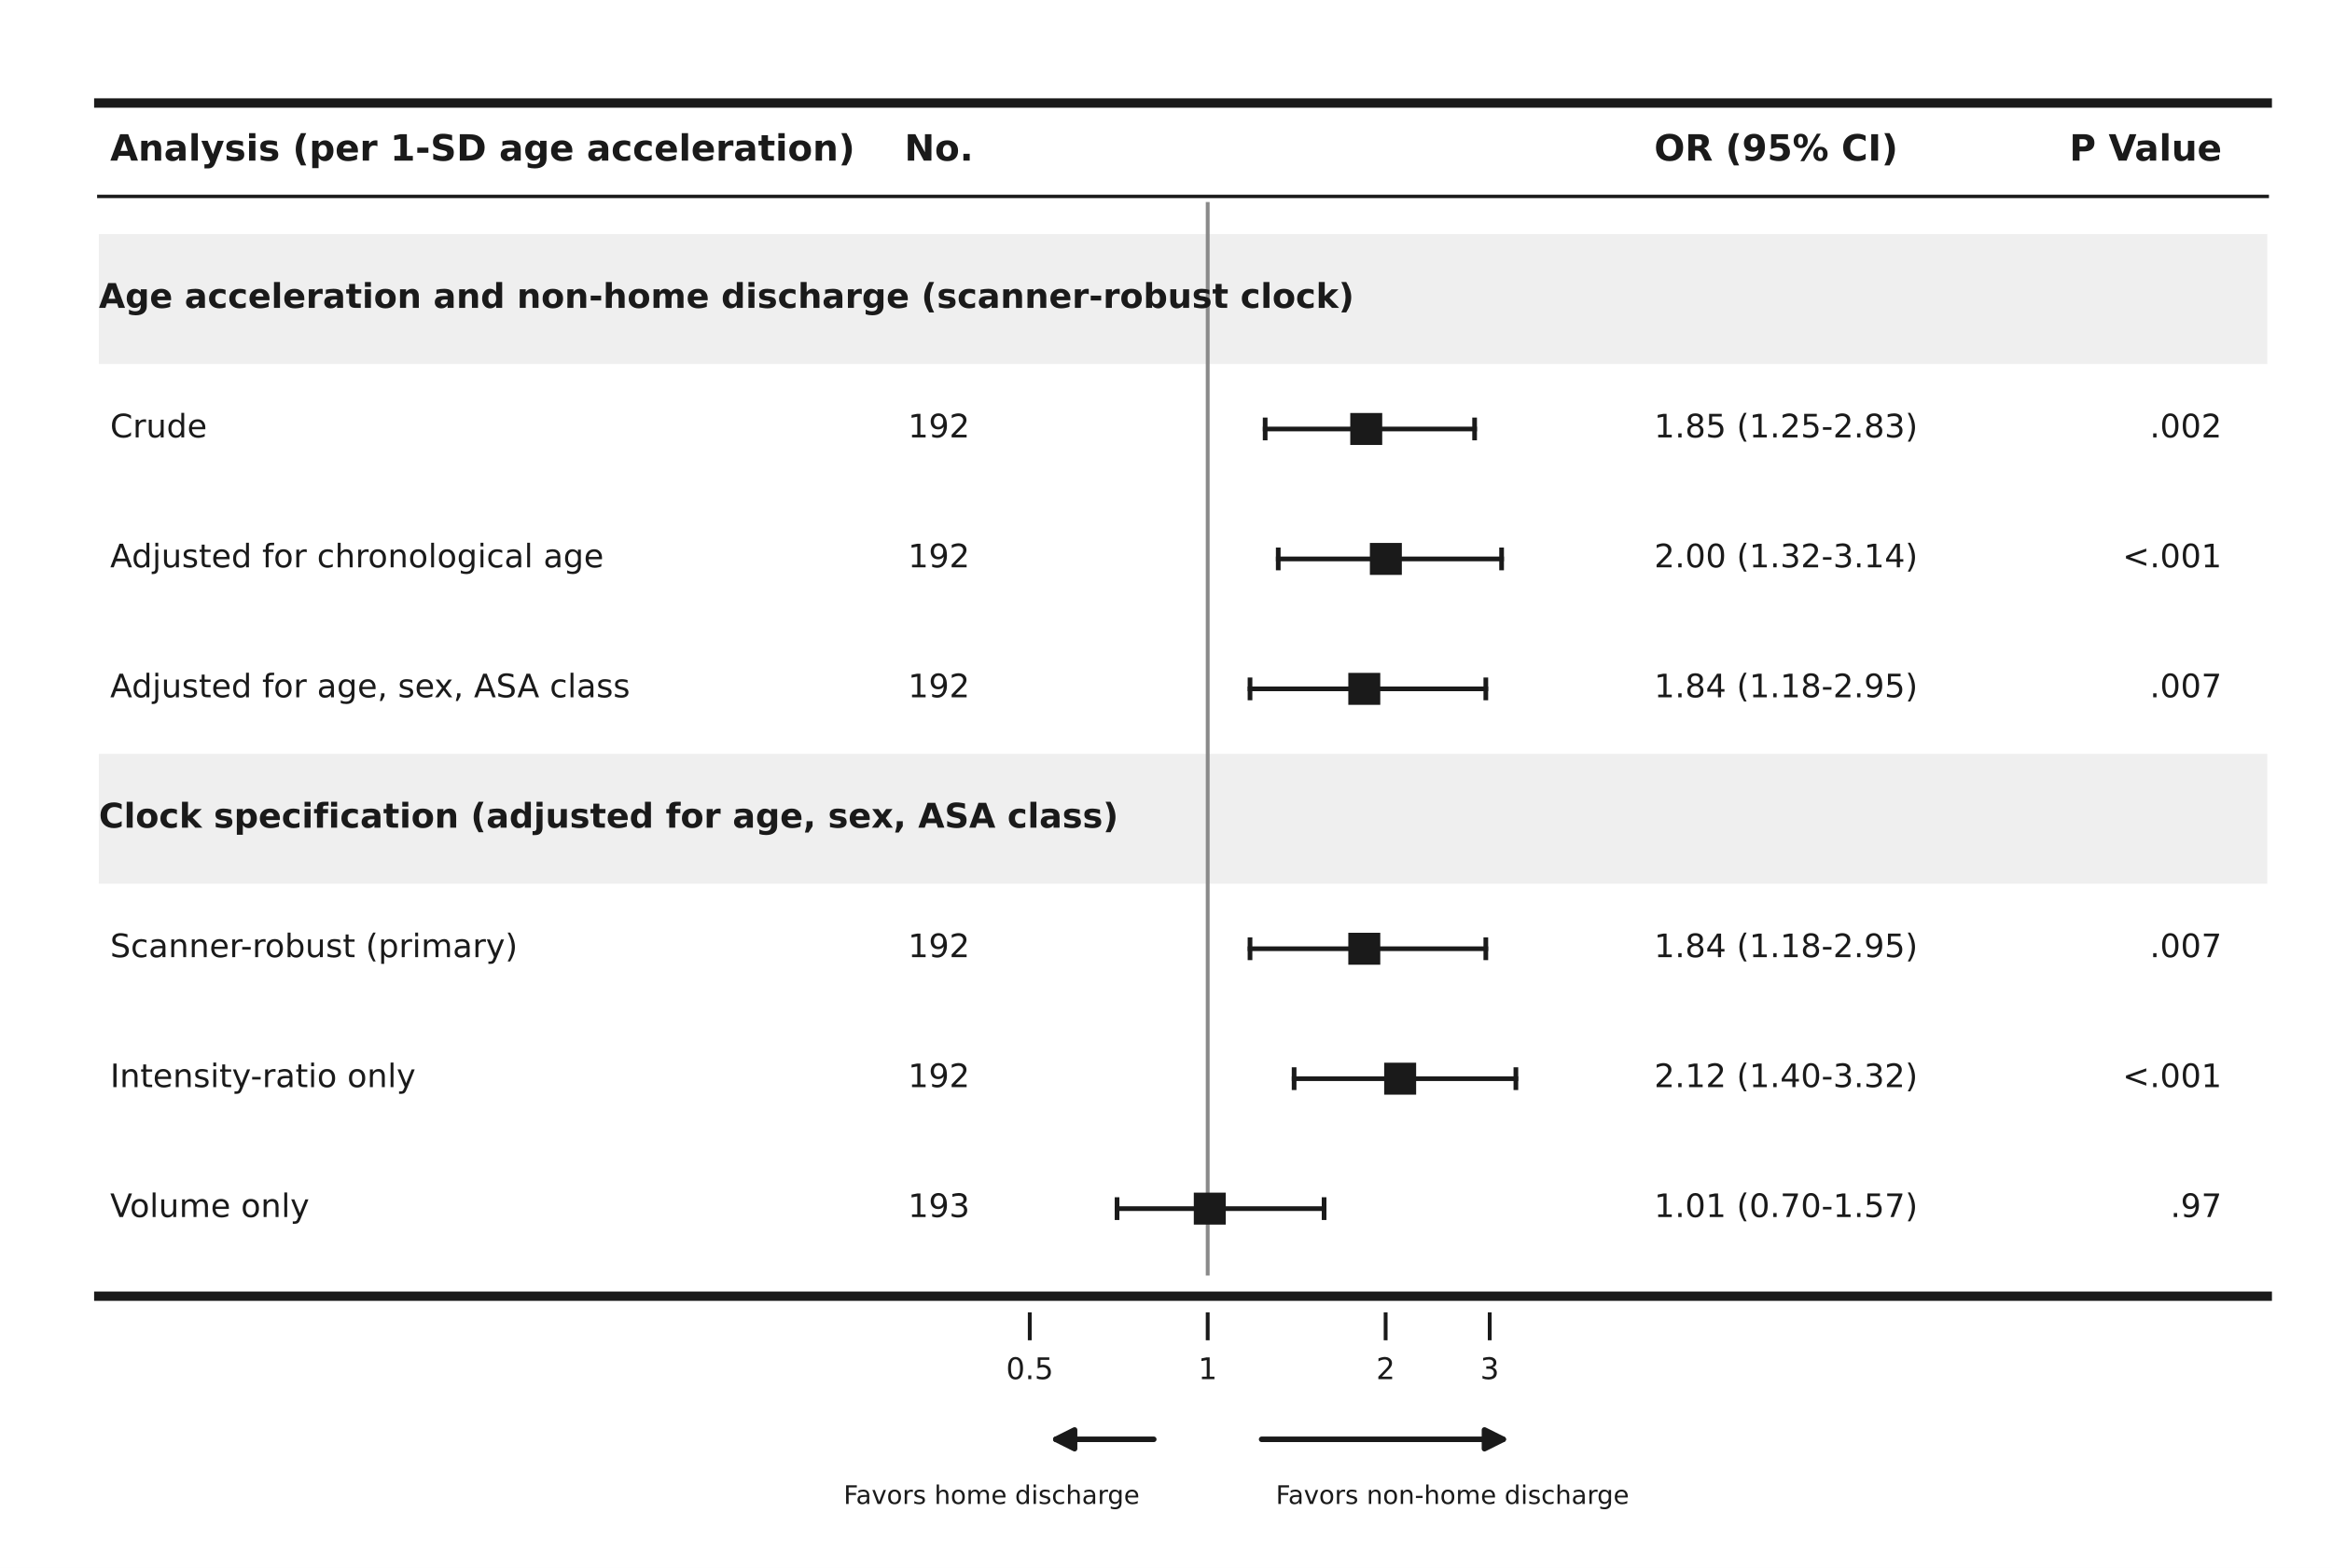
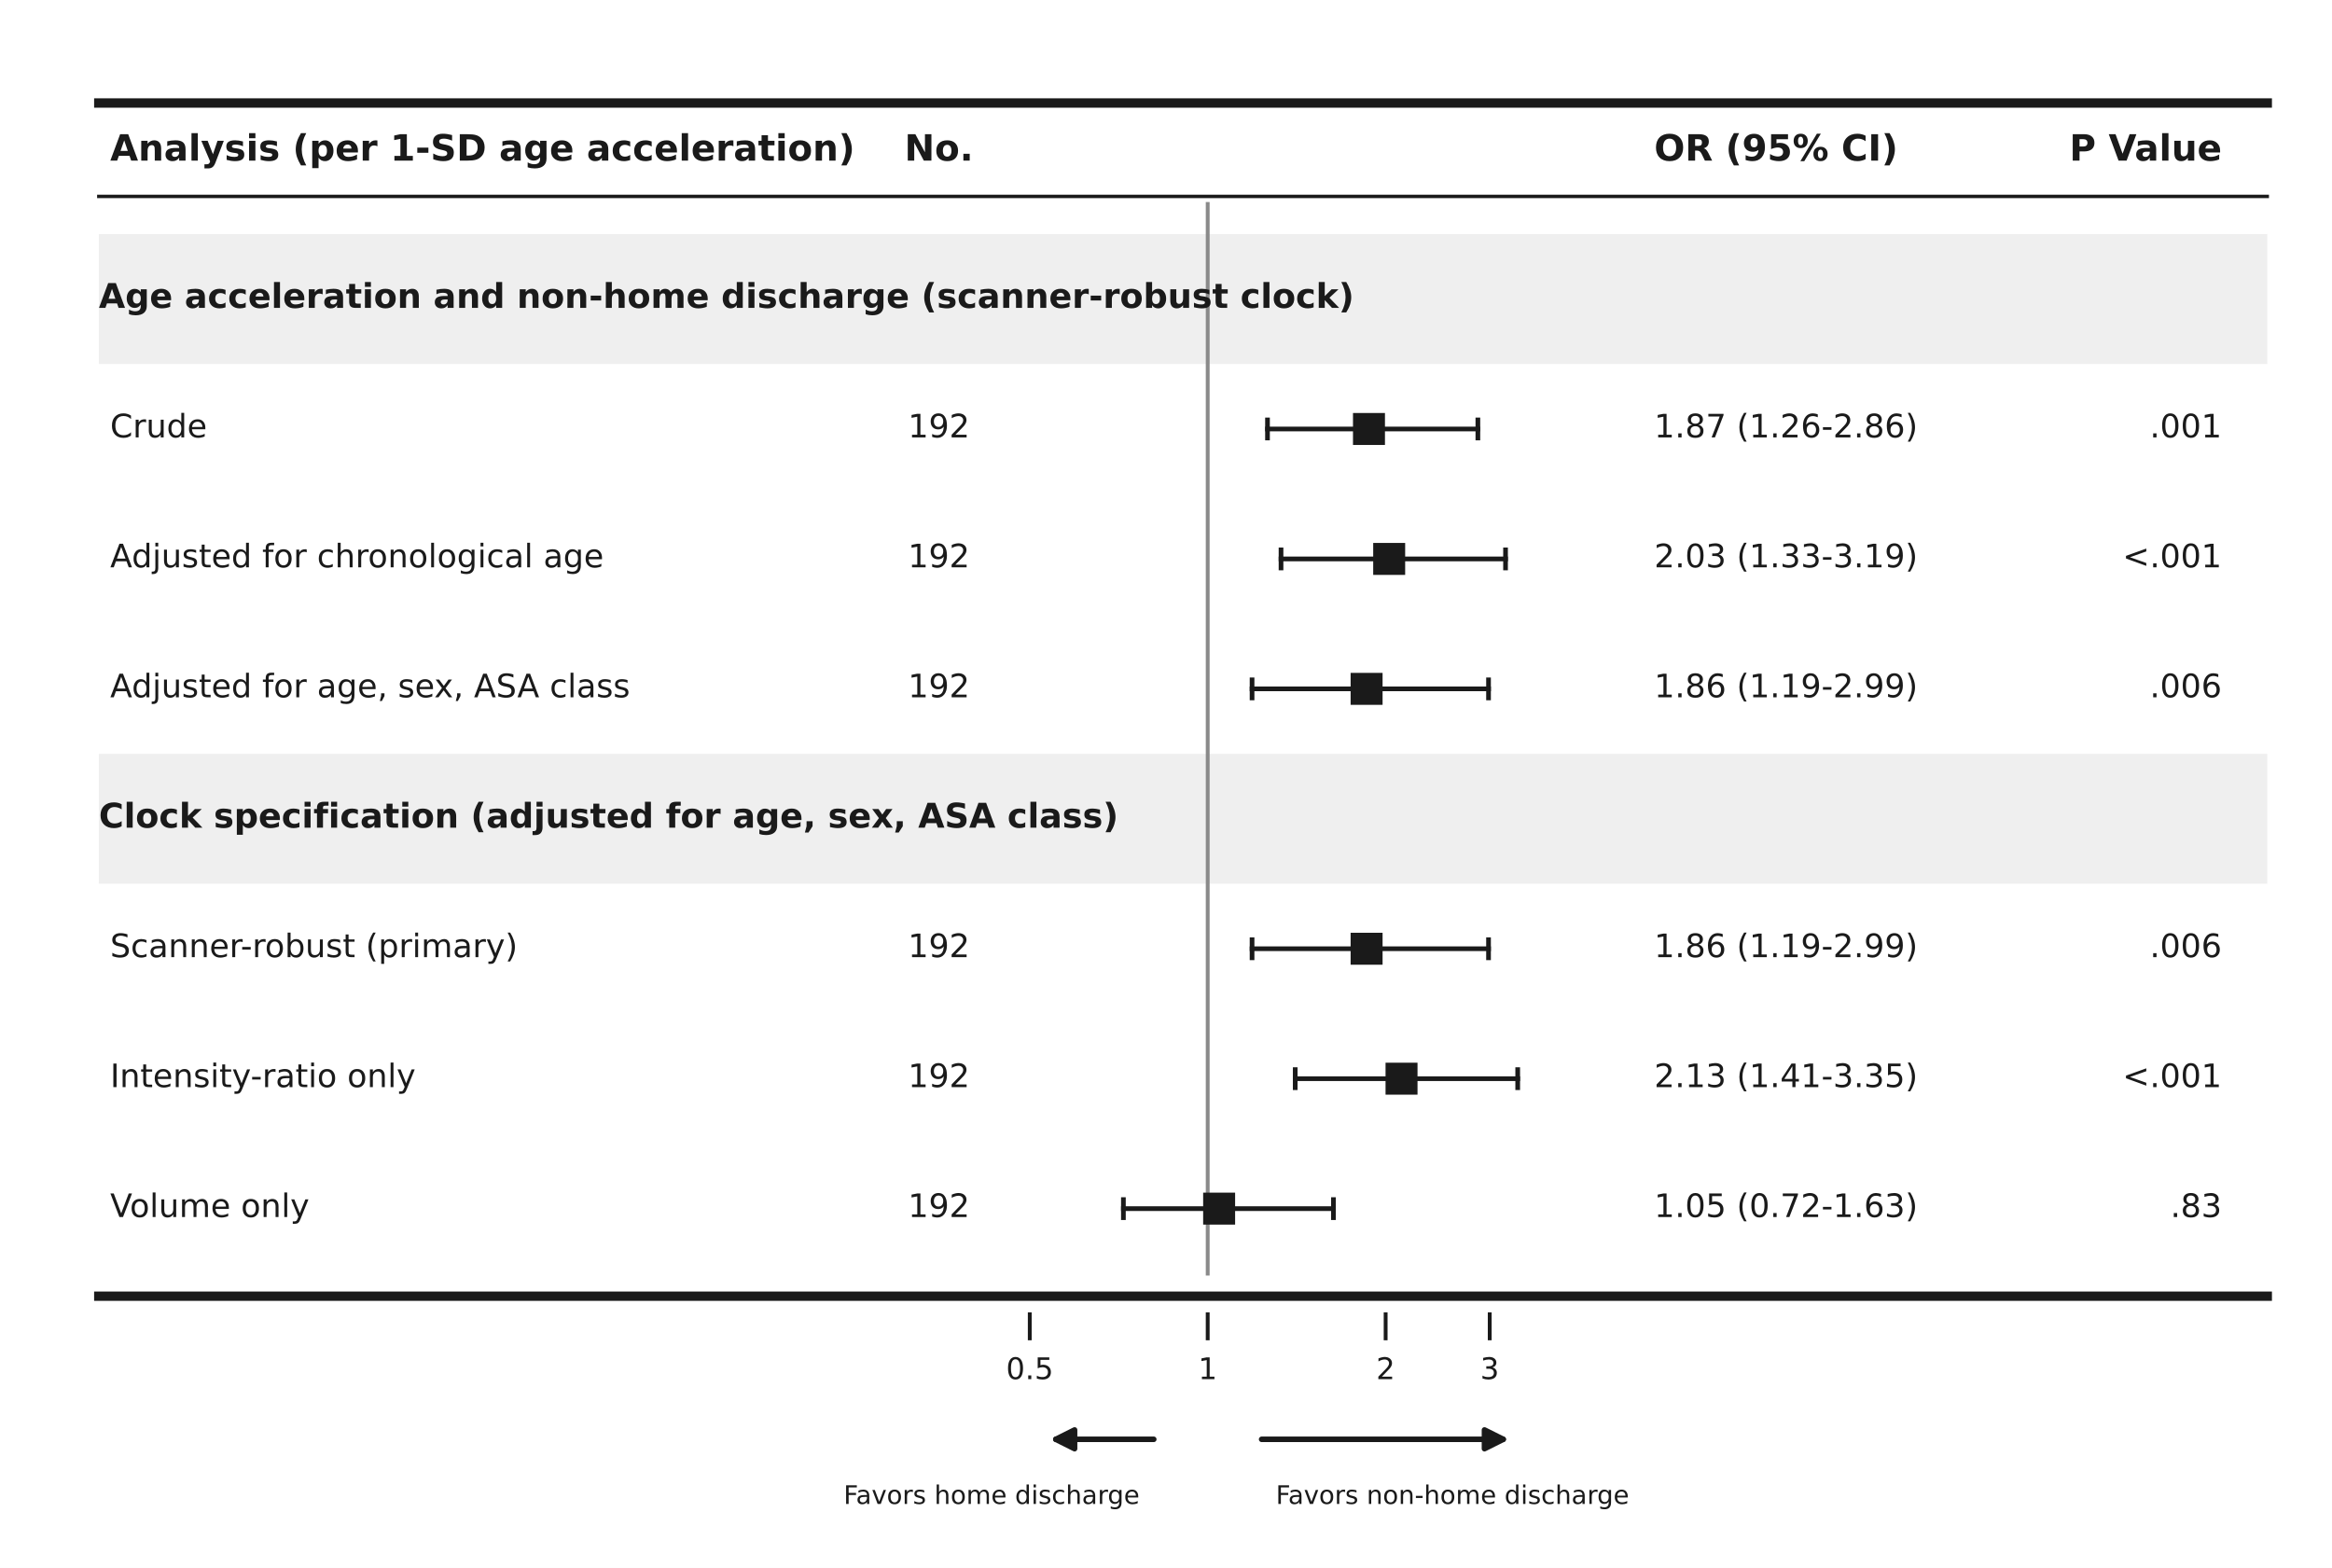
<svg xmlns="http://www.w3.org/2000/svg" xmlns:xlink="http://www.w3.org/1999/xlink" width="547.2pt" height="367.92pt" viewBox="0 0 547.2 367.92" version="1.1">
  <defs>
    <style type="text/css">*{stroke-linejoin: round; stroke-linecap: butt}</style>
  </defs>
  <g id="figure_1">
    <g id="patch_1">
      <path d="M 0 367.92  L 547.2 367.92  L 547.2 0  L 0 0  z " style="fill: #ffffff" />
    </g>
    <g id="axes_1">
      <g id="patch_2">
-         <path d="M 23.184 85.416  L 532.008 85.416  L 532.008 54.925  L 23.184 54.925  z " clip-path="url(#pb4a4d2da19)" style="fill: #efefef" />
+         <path d="M 23.184 85.416  L 532.008 85.416  L 532.008 54.925  L 23.184 54.925  z " clip-path="url(#pca5e42ef3b)" style="fill: #efefef" />
      </g>
      <g id="patch_3">
-         <path d="M 23.184 207.381  L 532.008 207.381  L 532.008 176.89  L 23.184 176.89  z " clip-path="url(#pb4a4d2da19)" style="fill: #efefef" />
+         <path d="M 23.184 207.381  L 532.008 207.381  L 532.008 176.89  L 23.184 176.89  z " clip-path="url(#pca5e42ef3b)" style="fill: #efefef" />
      </g>
      <g id="line2d_1">
-         <path d="M 283.385 298.854  L 283.385 47.855  " clip-path="url(#pb4a4d2da19)" style="fill: none; stroke: #8a8a8a; stroke-width: 0.9; stroke-linecap: square" />
+         <path d="M 283.385 298.854  L 283.385 47.855  " clip-path="url(#pca5e42ef3b)" style="fill: none; stroke: #8a8a8a; stroke-width: 0.9; stroke-linecap: square" />
      </g>
      <g id="patch_4">
-         <path d="M 270.727 337.741  Q 258.51 337.741 247.747 337.741  " clip-path="url(#pb4a4d2da19)" style="fill: none; stroke: #1a1a1a; stroke-width: 1.3; stroke-linecap: round" />
-         <path d="M 252.147 339.941  L 247.747 337.741  L 252.147 335.541  z " clip-path="url(#pb4a4d2da19)" style="fill: #1a1a1a; stroke: #1a1a1a; stroke-width: 1.3; stroke-linecap: round" />
+         <path d="M 270.727 337.741  Q 258.51 337.741 247.747 337.741  " clip-path="url(#pca5e42ef3b)" style="fill: none; stroke: #1a1a1a; stroke-width: 1.3; stroke-linecap: round" />
+         <path d="M 252.147 339.941  L 247.747 337.741  L 252.147 335.541  z " clip-path="url(#pca5e42ef3b)" style="fill: #1a1a1a; stroke: #1a1a1a; stroke-width: 1.3; stroke-linecap: round" />
      </g>
      <g id="patch_5">
-         <path d="M 296.04 337.741  Q 325.112 337.741 352.73 337.741  " clip-path="url(#pb4a4d2da19)" style="fill: none; stroke: #1a1a1a; stroke-width: 1.3; stroke-linecap: round" />
-         <path d="M 348.33 335.541  L 352.73 337.741  L 348.33 339.941  z " clip-path="url(#pb4a4d2da19)" style="fill: #1a1a1a; stroke: #1a1a1a; stroke-width: 1.3; stroke-linecap: round" />
+         <path d="M 296.04 337.741  Q 325.112 337.741 352.73 337.741  " clip-path="url(#pca5e42ef3b)" style="fill: none; stroke: #1a1a1a; stroke-width: 1.3; stroke-linecap: round" />
+         <path d="M 348.33 335.541  L 352.73 337.741  L 348.33 339.941  z " clip-path="url(#pca5e42ef3b)" style="fill: #1a1a1a; stroke: #1a1a1a; stroke-width: 1.3; stroke-linecap: round" />
      </g>
      <g id="line2d_2">
-         <path d="M 23.184 24.169  L 532.008 24.169  " clip-path="url(#pb4a4d2da19)" style="fill: none; stroke: #1a1a1a; stroke-width: 2.2; stroke-linecap: square" />
+         <path d="M 23.184 24.169  L 532.008 24.169  " clip-path="url(#pca5e42ef3b)" style="fill: none; stroke: #1a1a1a; stroke-width: 2.2; stroke-linecap: square" />
      </g>
      <g id="line2d_3">
-         <path d="M 23.184 46.087  L 532.008 46.087  " clip-path="url(#pb4a4d2da19)" style="fill: none; stroke: #1a1a1a; stroke-width: 0.8; stroke-linecap: square" />
+         <path d="M 23.184 46.087  L 532.008 46.087  " clip-path="url(#pca5e42ef3b)" style="fill: none; stroke: #1a1a1a; stroke-width: 0.8; stroke-linecap: square" />
      </g>
      <g id="line2d_4">
-         <path d="M 296.868 100.662  L 346.013 100.662  " clip-path="url(#pb4a4d2da19)" style="fill: none; stroke: #1a1a1a; stroke-width: 1.1; stroke-linecap: square" />
+         <path d="M 297.415 100.662  L 346.78 100.662  " clip-path="url(#pca5e42ef3b)" style="fill: none; stroke: #1a1a1a; stroke-width: 1.1; stroke-linecap: square" />
      </g>
      <g id="line2d_5">
-         <path d="M 296.868 102.783  L 296.868 98.541  " clip-path="url(#pb4a4d2da19)" style="fill: none; stroke: #1a1a1a; stroke-width: 1.1; stroke-linecap: square" />
+         <path d="M 297.415 102.783  L 297.415 98.541  " clip-path="url(#pca5e42ef3b)" style="fill: none; stroke: #1a1a1a; stroke-width: 1.1; stroke-linecap: square" />
      </g>
      <g id="line2d_6">
-         <path d="M 346.013 102.783  L 346.013 98.541  " clip-path="url(#pb4a4d2da19)" style="fill: none; stroke: #1a1a1a; stroke-width: 1.1; stroke-linecap: square" />
+         <path d="M 346.78 102.783  L 346.78 98.541  " clip-path="url(#pca5e42ef3b)" style="fill: none; stroke: #1a1a1a; stroke-width: 1.1; stroke-linecap: square" />
      </g>
      <g id="line2d_7">
-         <path d="M 299.938 131.153  L 352.346 131.153  " clip-path="url(#pb4a4d2da19)" style="fill: none; stroke: #1a1a1a; stroke-width: 1.1; stroke-linecap: square" />
+         <path d="M 300.59 131.153  L 353.272 131.153  " clip-path="url(#pca5e42ef3b)" style="fill: none; stroke: #1a1a1a; stroke-width: 1.1; stroke-linecap: square" />
      </g>
      <g id="line2d_8">
-         <path d="M 299.938 133.274  L 299.938 129.032  " clip-path="url(#pb4a4d2da19)" style="fill: none; stroke: #1a1a1a; stroke-width: 1.1; stroke-linecap: square" />
+         <path d="M 300.59 133.274  L 300.59 129.032  " clip-path="url(#pca5e42ef3b)" style="fill: none; stroke: #1a1a1a; stroke-width: 1.1; stroke-linecap: square" />
      </g>
      <g id="line2d_9">
-         <path d="M 352.346 133.274  L 352.346 129.032  " clip-path="url(#pb4a4d2da19)" style="fill: none; stroke: #1a1a1a; stroke-width: 1.1; stroke-linecap: square" />
+         <path d="M 353.272 133.274  L 353.272 129.032  " clip-path="url(#pca5e42ef3b)" style="fill: none; stroke: #1a1a1a; stroke-width: 1.1; stroke-linecap: square" />
      </g>
      <g id="line2d_10">
-         <path d="M 293.314 161.644  L 348.645 161.644  " clip-path="url(#pb4a4d2da19)" style="fill: none; stroke: #1a1a1a; stroke-width: 1.1; stroke-linecap: square" />
+         <path d="M 293.793 161.644  L 349.28 161.644  " clip-path="url(#pca5e42ef3b)" style="fill: none; stroke: #1a1a1a; stroke-width: 1.1; stroke-linecap: square" />
      </g>
      <g id="line2d_11">
-         <path d="M 293.314 163.765  L 293.314 159.523  " clip-path="url(#pb4a4d2da19)" style="fill: none; stroke: #1a1a1a; stroke-width: 1.1; stroke-linecap: square" />
+         <path d="M 293.793 163.765  L 293.793 159.523  " clip-path="url(#pca5e42ef3b)" style="fill: none; stroke: #1a1a1a; stroke-width: 1.1; stroke-linecap: square" />
      </g>
      <g id="line2d_12">
-         <path d="M 348.645 163.765  L 348.645 159.523  " clip-path="url(#pb4a4d2da19)" style="fill: none; stroke: #1a1a1a; stroke-width: 1.1; stroke-linecap: square" />
+         <path d="M 349.28 163.765  L 349.28 159.523  " clip-path="url(#pca5e42ef3b)" style="fill: none; stroke: #1a1a1a; stroke-width: 1.1; stroke-linecap: square" />
      </g>
      <g id="line2d_13">
-         <path d="M 293.314 222.626  L 348.645 222.626  " clip-path="url(#pb4a4d2da19)" style="fill: none; stroke: #1a1a1a; stroke-width: 1.1; stroke-linecap: square" />
+         <path d="M 293.793 222.626  L 349.28 222.626  " clip-path="url(#pca5e42ef3b)" style="fill: none; stroke: #1a1a1a; stroke-width: 1.1; stroke-linecap: square" />
      </g>
      <g id="line2d_14">
-         <path d="M 293.314 224.747  L 293.314 220.505  " clip-path="url(#pb4a4d2da19)" style="fill: none; stroke: #1a1a1a; stroke-width: 1.1; stroke-linecap: square" />
+         <path d="M 293.793 224.747  L 293.793 220.505  " clip-path="url(#pca5e42ef3b)" style="fill: none; stroke: #1a1a1a; stroke-width: 1.1; stroke-linecap: square" />
      </g>
      <g id="line2d_15">
-         <path d="M 348.645 224.747  L 348.645 220.505  " clip-path="url(#pb4a4d2da19)" style="fill: none; stroke: #1a1a1a; stroke-width: 1.1; stroke-linecap: square" />
+         <path d="M 349.28 224.747  L 349.28 220.505  " clip-path="url(#pca5e42ef3b)" style="fill: none; stroke: #1a1a1a; stroke-width: 1.1; stroke-linecap: square" />
      </g>
      <g id="line2d_16">
-         <path d="M 303.662 253.117  L 355.699 253.117  " clip-path="url(#pb4a4d2da19)" style="fill: none; stroke: #1a1a1a; stroke-width: 1.1; stroke-linecap: square" />
+         <path d="M 303.919 253.117  L 356.127 253.117  " clip-path="url(#pca5e42ef3b)" style="fill: none; stroke: #1a1a1a; stroke-width: 1.1; stroke-linecap: square" />
      </g>
      <g id="line2d_17">
-         <path d="M 303.662 255.238  L 303.662 250.996  " clip-path="url(#pb4a4d2da19)" style="fill: none; stroke: #1a1a1a; stroke-width: 1.1; stroke-linecap: square" />
+         <path d="M 303.919 255.238  L 303.919 250.996  " clip-path="url(#pca5e42ef3b)" style="fill: none; stroke: #1a1a1a; stroke-width: 1.1; stroke-linecap: square" />
      </g>
      <g id="line2d_18">
-         <path d="M 355.699 255.238  L 355.699 250.996  " clip-path="url(#pb4a4d2da19)" style="fill: none; stroke: #1a1a1a; stroke-width: 1.1; stroke-linecap: square" />
+         <path d="M 356.127 255.238  L 356.127 250.996  " clip-path="url(#pca5e42ef3b)" style="fill: none; stroke: #1a1a1a; stroke-width: 1.1; stroke-linecap: square" />
      </g>
      <g id="line2d_19">
-         <path d="M 262.115 283.608  L 310.696 283.608  " clip-path="url(#pb4a4d2da19)" style="fill: none; stroke: #1a1a1a; stroke-width: 1.1; stroke-linecap: square" />
+         <path d="M 263.604 283.608  L 312.888 283.608  " clip-path="url(#pca5e42ef3b)" style="fill: none; stroke: #1a1a1a; stroke-width: 1.1; stroke-linecap: square" />
      </g>
      <g id="line2d_20">
-         <path d="M 262.115 285.73  L 262.115 281.487  " clip-path="url(#pb4a4d2da19)" style="fill: none; stroke: #1a1a1a; stroke-width: 1.1; stroke-linecap: square" />
+         <path d="M 263.604 285.73  L 263.604 281.487  " clip-path="url(#pca5e42ef3b)" style="fill: none; stroke: #1a1a1a; stroke-width: 1.1; stroke-linecap: square" />
      </g>
      <g id="line2d_21">
-         <path d="M 310.696 285.73  L 310.696 281.487  " clip-path="url(#pb4a4d2da19)" style="fill: none; stroke: #1a1a1a; stroke-width: 1.1; stroke-linecap: square" />
+         <path d="M 312.888 285.73  L 312.888 281.487  " clip-path="url(#pca5e42ef3b)" style="fill: none; stroke: #1a1a1a; stroke-width: 1.1; stroke-linecap: square" />
      </g>
      <g id="line2d_22">
-         <path d="M 23.184 304.157  L 532.008 304.157  " clip-path="url(#pb4a4d2da19)" style="fill: none; stroke: #1a1a1a; stroke-width: 2.2; stroke-linecap: square" />
+         <path d="M 23.184 304.157  L 532.008 304.157  " clip-path="url(#pca5e42ef3b)" style="fill: none; stroke: #1a1a1a; stroke-width: 2.2; stroke-linecap: square" />
      </g>
      <g id="line2d_23">
-         <path d="M 241.632 314.055  L 241.632 308.399  " clip-path="url(#pb4a4d2da19)" style="fill: none; stroke: #1a1a1a; stroke-width: 0.9; stroke-linecap: square" />
+         <path d="M 241.632 314.055  L 241.632 308.399  " clip-path="url(#pca5e42ef3b)" style="fill: none; stroke: #1a1a1a; stroke-width: 0.9; stroke-linecap: square" />
      </g>
      <g id="line2d_24">
-         <path d="M 283.385 314.055  L 283.385 308.399  " clip-path="url(#pb4a4d2da19)" style="fill: none; stroke: #1a1a1a; stroke-width: 0.9; stroke-linecap: square" />
+         <path d="M 283.385 314.055  L 283.385 308.399  " clip-path="url(#pca5e42ef3b)" style="fill: none; stroke: #1a1a1a; stroke-width: 0.9; stroke-linecap: square" />
      </g>
      <g id="line2d_25">
-         <path d="M 325.138 314.055  L 325.138 308.399  " clip-path="url(#pb4a4d2da19)" style="fill: none; stroke: #1a1a1a; stroke-width: 0.9; stroke-linecap: square" />
+         <path d="M 325.138 314.055  L 325.138 308.399  " clip-path="url(#pca5e42ef3b)" style="fill: none; stroke: #1a1a1a; stroke-width: 0.9; stroke-linecap: square" />
      </g>
      <g id="line2d_26">
-         <path d="M 349.562 314.055  L 349.562 308.399  " clip-path="url(#pb4a4d2da19)" style="fill: none; stroke: #1a1a1a; stroke-width: 0.9; stroke-linecap: square" />
+         <path d="M 349.562 314.055  L 349.562 308.399  " clip-path="url(#pca5e42ef3b)" style="fill: none; stroke: #1a1a1a; stroke-width: 0.9; stroke-linecap: square" />
      </g>
      <g id="text_1">
        <text style="font-weight: 700; font-size: 8.5px; font-family: 'DejaVu Sans', 'Arial', 'Helvetica', sans-serif; text-anchor: start; fill: #1a1a1a" x="25.848" y="37.69" transform="rotate(-0 25.848 37.68994)">Analysis (per 1-SD age acceleration)</text>
      </g>
      <g id="text_2">
        <text style="font-weight: 700; font-size: 8.5px; font-family: 'DejaVu Sans', 'Arial', 'Helvetica', sans-serif; text-anchor: middle; fill: #1a1a1a" x="220.32" y="37.69" transform="rotate(-0 220.32 37.68961)">No.</text>
      </g>
      <g id="text_3">
        <text style="font-weight: 700; font-size: 8.5px; font-family: 'DejaVu Sans', 'Arial', 'Helvetica', sans-serif; text-anchor: start; fill: #1a1a1a" x="388.152" y="37.69" transform="rotate(-0 388.152 37.68961)">OR (95% CI)</text>
      </g>
      <g id="text_4">
        <text style="font-weight: 700; font-size: 8.5px; font-family: 'DejaVu Sans', 'Arial', 'Helvetica', sans-serif; text-anchor: end; fill: #1a1a1a" x="521.352" y="37.69" transform="rotate(-0 521.352 37.68994)">P Value</text>
      </g>
      <g id="text_5">
        <text style="font-weight: 700; font-size: 8px; font-family: 'DejaVu Sans', 'Arial', 'Helvetica', sans-serif; text-anchor: start; fill: #1a1a1a" x="23.184" y="72.249" transform="rotate(-0 23.184 72.24919)">Age acceleration and non-home discharge (scanner-robust clock)</text>
      </g>
      <g id="text_6">
        <text style="font-size: 7.6px; font-family: 'DejaVu Sans', 'Arial', 'Helvetica', sans-serif; text-anchor: start; fill: #1a1a1a" x="25.848" y="102.636" transform="rotate(-0 25.848 102.6364)">Crude</text>
      </g>
      <g id="text_7">
        <text style="font-size: 7.6px; font-family: 'DejaVu Sans', 'Arial', 'Helvetica', sans-serif; text-anchor: middle; fill: #1a1a1a" x="220.32" y="102.636" transform="rotate(-0 220.32 102.6361)">192</text>
      </g>
      <g id="line2d_27">
        <defs>
-           <path id="m0d9e62b6b9" d="M -3.25 3.25  L 3.25 3.25  L 3.25 -3.25  L -3.25 -3.25  z " style="stroke: #1a1a1a; stroke-linejoin: miter" />
+           <path id="m288a4d8858" d="M -3.25 3.25  L 3.25 3.25  L 3.25 -3.25  L -3.25 -3.25  z " style="stroke: #1a1a1a; stroke-linejoin: miter" />
        </defs>
-         <g clip-path="url(#pb4a4d2da19)">
-           <use xlink:href="#m0d9e62b6b9" x="320.587" y="100.662" style="fill: #1a1a1a; stroke: #1a1a1a; stroke-linejoin: miter" />
+         <g clip-path="url(#pca5e42ef3b)">
+           <use xlink:href="#m288a4d8858" x="321.228" y="100.662" style="fill: #1a1a1a; stroke: #1a1a1a; stroke-linejoin: miter" />
        </g>
      </g>
      <g id="text_8">
-         <text style="font-size: 7.6px; font-family: 'DejaVu Sans', 'Arial', 'Helvetica', sans-serif; text-anchor: start; fill: #1a1a1a" x="388.152" y="102.636" transform="rotate(-0 388.152 102.6361)">1.85 (1.25-2.83)</text>
+         <text style="font-size: 7.6px; font-family: 'DejaVu Sans', 'Arial', 'Helvetica', sans-serif; text-anchor: start; fill: #1a1a1a" x="388.152" y="102.636" transform="rotate(-0 388.152 102.6361)">1.87 (1.26-2.86)</text>
      </g>
      <g id="text_9">
-         <text style="font-size: 7.6px; font-family: 'DejaVu Sans', 'Arial', 'Helvetica', sans-serif; text-anchor: end; fill: #1a1a1a" x="521.352" y="102.636" transform="rotate(-0 521.352 102.6361)">.002</text>
+         <text style="font-size: 7.6px; font-family: 'DejaVu Sans', 'Arial', 'Helvetica', sans-serif; text-anchor: end; fill: #1a1a1a" x="521.352" y="102.636" transform="rotate(-0 521.352 102.6361)">.001</text>
      </g>
      <g id="text_10">
        <text style="font-size: 7.6px; font-family: 'DejaVu Sans', 'Arial', 'Helvetica', sans-serif; text-anchor: start; fill: #1a1a1a" x="25.848" y="133.127" transform="rotate(-0 25.848 133.1275)">Adjusted for chronological age</text>
      </g>
      <g id="text_11">
        <text style="font-size: 7.6px; font-family: 'DejaVu Sans', 'Arial', 'Helvetica', sans-serif; text-anchor: middle; fill: #1a1a1a" x="220.32" y="133.127" transform="rotate(-0 220.32 133.1272)">192</text>
      </g>
      <g id="line2d_28">
-         <g clip-path="url(#pb4a4d2da19)">
-           <use xlink:href="#m0d9e62b6b9" x="325.191" y="131.153" style="fill: #1a1a1a; stroke: #1a1a1a; stroke-linejoin: miter" />
+         <g clip-path="url(#pca5e42ef3b)">
+           <use xlink:href="#m288a4d8858" x="325.969" y="131.153" style="fill: #1a1a1a; stroke: #1a1a1a; stroke-linejoin: miter" />
        </g>
      </g>
      <g id="text_12">
-         <text style="font-size: 7.6px; font-family: 'DejaVu Sans', 'Arial', 'Helvetica', sans-serif; text-anchor: start; fill: #1a1a1a" x="388.152" y="133.127" transform="rotate(-0 388.152 133.1272)">2.00 (1.32-3.14)</text>
+         <text style="font-size: 7.6px; font-family: 'DejaVu Sans', 'Arial', 'Helvetica', sans-serif; text-anchor: start; fill: #1a1a1a" x="388.152" y="133.127" transform="rotate(-0 388.152 133.1272)">2.03 (1.33-3.19)</text>
      </g>
      <g id="text_13">
        <text style="font-size: 7.6px; font-family: 'DejaVu Sans', 'Arial', 'Helvetica', sans-serif; text-anchor: end; fill: #1a1a1a" x="521.352" y="133.127" transform="rotate(-0 521.352 133.1272)">&lt;.001</text>
      </g>
      <g id="text_14">
        <text style="font-size: 7.6px; font-family: 'DejaVu Sans', 'Arial', 'Helvetica', sans-serif; text-anchor: start; fill: #1a1a1a" x="25.848" y="163.619" transform="rotate(-0 25.848 163.6186)">Adjusted for age, sex, ASA class</text>
      </g>
      <g id="text_15">
        <text style="font-size: 7.6px; font-family: 'DejaVu Sans', 'Arial', 'Helvetica', sans-serif; text-anchor: middle; fill: #1a1a1a" x="220.32" y="163.618" transform="rotate(-0 220.32 163.6183)">192</text>
      </g>
      <g id="line2d_29">
-         <g clip-path="url(#pb4a4d2da19)">
-           <use xlink:href="#m0d9e62b6b9" x="320.128" y="161.644" style="fill: #1a1a1a; stroke: #1a1a1a; stroke-linejoin: miter" />
+         <g clip-path="url(#pca5e42ef3b)">
+           <use xlink:href="#m288a4d8858" x="320.67" y="161.644" style="fill: #1a1a1a; stroke: #1a1a1a; stroke-linejoin: miter" />
        </g>
      </g>
      <g id="text_16">
-         <text style="font-size: 7.6px; font-family: 'DejaVu Sans', 'Arial', 'Helvetica', sans-serif; text-anchor: start; fill: #1a1a1a" x="388.152" y="163.618" transform="rotate(-0 388.152 163.6183)">1.84 (1.18-2.95)</text>
+         <text style="font-size: 7.6px; font-family: 'DejaVu Sans', 'Arial', 'Helvetica', sans-serif; text-anchor: start; fill: #1a1a1a" x="388.152" y="163.618" transform="rotate(-0 388.152 163.6183)">1.86 (1.19-2.99)</text>
      </g>
      <g id="text_17">
-         <text style="font-size: 7.6px; font-family: 'DejaVu Sans', 'Arial', 'Helvetica', sans-serif; text-anchor: end; fill: #1a1a1a" x="521.352" y="163.618" transform="rotate(-0 521.352 163.6183)">.007</text>
+         <text style="font-size: 7.6px; font-family: 'DejaVu Sans', 'Arial', 'Helvetica', sans-serif; text-anchor: end; fill: #1a1a1a" x="521.352" y="163.618" transform="rotate(-0 521.352 163.6183)">.006</text>
      </g>
      <g id="text_18">
        <text style="font-weight: 700; font-size: 8px; font-family: 'DejaVu Sans', 'Arial', 'Helvetica', sans-serif; text-anchor: start; fill: #1a1a1a" x="23.184" y="194.214" transform="rotate(-0 23.184 194.2136)">Clock specification (adjusted for age, sex, ASA class)</text>
      </g>
      <g id="text_19">
        <text style="font-size: 7.6px; font-family: 'DejaVu Sans', 'Arial', 'Helvetica', sans-serif; text-anchor: start; fill: #1a1a1a" x="25.848" y="224.601" transform="rotate(-0 25.848 224.6008)">Scanner-robust (primary)</text>
      </g>
      <g id="text_20">
        <text style="font-size: 7.6px; font-family: 'DejaVu Sans', 'Arial', 'Helvetica', sans-serif; text-anchor: middle; fill: #1a1a1a" x="220.32" y="224.6" transform="rotate(-0 220.32 224.6005)">192</text>
      </g>
      <g id="line2d_30">
-         <g clip-path="url(#pb4a4d2da19)">
-           <use xlink:href="#m0d9e62b6b9" x="320.128" y="222.626" style="fill: #1a1a1a; stroke: #1a1a1a; stroke-linejoin: miter" />
+         <g clip-path="url(#pca5e42ef3b)">
+           <use xlink:href="#m288a4d8858" x="320.67" y="222.626" style="fill: #1a1a1a; stroke: #1a1a1a; stroke-linejoin: miter" />
        </g>
      </g>
      <g id="text_21">
-         <text style="font-size: 7.6px; font-family: 'DejaVu Sans', 'Arial', 'Helvetica', sans-serif; text-anchor: start; fill: #1a1a1a" x="388.152" y="224.6" transform="rotate(-0 388.152 224.6005)">1.84 (1.18-2.95)</text>
+         <text style="font-size: 7.6px; font-family: 'DejaVu Sans', 'Arial', 'Helvetica', sans-serif; text-anchor: start; fill: #1a1a1a" x="388.152" y="224.6" transform="rotate(-0 388.152 224.6005)">1.86 (1.19-2.99)</text>
      </g>
      <g id="text_22">
-         <text style="font-size: 7.6px; font-family: 'DejaVu Sans', 'Arial', 'Helvetica', sans-serif; text-anchor: end; fill: #1a1a1a" x="521.352" y="224.6" transform="rotate(-0 521.352 224.6005)">.007</text>
+         <text style="font-size: 7.6px; font-family: 'DejaVu Sans', 'Arial', 'Helvetica', sans-serif; text-anchor: end; fill: #1a1a1a" x="521.352" y="224.6" transform="rotate(-0 521.352 224.6005)">.006</text>
      </g>
      <g id="text_23">
        <text style="font-size: 7.6px; font-family: 'DejaVu Sans', 'Arial', 'Helvetica', sans-serif; text-anchor: start; fill: #1a1a1a" x="25.848" y="255.092" transform="rotate(-0 25.848 255.0919)">Intensity-ratio only</text>
      </g>
      <g id="text_24">
        <text style="font-size: 7.6px; font-family: 'DejaVu Sans', 'Arial', 'Helvetica', sans-serif; text-anchor: middle; fill: #1a1a1a" x="220.32" y="255.092" transform="rotate(-0 220.32 255.0916)">192</text>
      </g>
      <g id="line2d_31">
-         <g clip-path="url(#pb4a4d2da19)">
-           <use xlink:href="#m0d9e62b6b9" x="328.545" y="253.117" style="fill: #1a1a1a; stroke: #1a1a1a; stroke-linejoin: miter" />
+         <g clip-path="url(#pca5e42ef3b)">
+           <use xlink:href="#m288a4d8858" x="328.868" y="253.117" style="fill: #1a1a1a; stroke: #1a1a1a; stroke-linejoin: miter" />
        </g>
      </g>
      <g id="text_25">
-         <text style="font-size: 7.6px; font-family: 'DejaVu Sans', 'Arial', 'Helvetica', sans-serif; text-anchor: start; fill: #1a1a1a" x="388.152" y="255.092" transform="rotate(-0 388.152 255.0916)">2.12 (1.40-3.32)</text>
+         <text style="font-size: 7.6px; font-family: 'DejaVu Sans', 'Arial', 'Helvetica', sans-serif; text-anchor: start; fill: #1a1a1a" x="388.152" y="255.092" transform="rotate(-0 388.152 255.0916)">2.13 (1.41-3.35)</text>
      </g>
      <g id="text_26">
        <text style="font-size: 7.6px; font-family: 'DejaVu Sans', 'Arial', 'Helvetica', sans-serif; text-anchor: end; fill: #1a1a1a" x="521.352" y="255.092" transform="rotate(-0 521.352 255.0916)">&lt;.001</text>
      </g>
      <g id="text_27">
        <text style="font-size: 7.6px; font-family: 'DejaVu Sans', 'Arial', 'Helvetica', sans-serif; text-anchor: start; fill: #1a1a1a" x="25.848" y="285.583" transform="rotate(-0 25.848 285.583)">Volume only</text>
      </g>
      <g id="text_28">
-         <text style="font-size: 7.6px; font-family: 'DejaVu Sans', 'Arial', 'Helvetica', sans-serif; text-anchor: middle; fill: #1a1a1a" x="220.32" y="285.583" transform="rotate(-0 220.32 285.5827)">193</text>
+         <text style="font-size: 7.6px; font-family: 'DejaVu Sans', 'Arial', 'Helvetica', sans-serif; text-anchor: middle; fill: #1a1a1a" x="220.32" y="285.583" transform="rotate(-0 220.32 285.5827)">192</text>
      </g>
      <g id="line2d_32">
-         <g clip-path="url(#pb4a4d2da19)">
-           <use xlink:href="#m0d9e62b6b9" x="283.872" y="283.608" style="fill: #1a1a1a; stroke: #1a1a1a; stroke-linejoin: miter" />
+         <g clip-path="url(#pca5e42ef3b)">
+           <use xlink:href="#m288a4d8858" x="286.067" y="283.608" style="fill: #1a1a1a; stroke: #1a1a1a; stroke-linejoin: miter" />
        </g>
      </g>
      <g id="text_29">
-         <text style="font-size: 7.6px; font-family: 'DejaVu Sans', 'Arial', 'Helvetica', sans-serif; text-anchor: start; fill: #1a1a1a" x="388.152" y="285.583" transform="rotate(-0 388.152 285.5827)">1.01 (0.70-1.57)</text>
+         <text style="font-size: 7.6px; font-family: 'DejaVu Sans', 'Arial', 'Helvetica', sans-serif; text-anchor: start; fill: #1a1a1a" x="388.152" y="285.583" transform="rotate(-0 388.152 285.5827)">1.05 (0.72-1.63)</text>
      </g>
      <g id="text_30">
-         <text style="font-size: 7.6px; font-family: 'DejaVu Sans', 'Arial', 'Helvetica', sans-serif; text-anchor: end; fill: #1a1a1a" x="521.352" y="285.583" transform="rotate(-0 521.352 285.5827)">.97</text>
+         <text style="font-size: 7.6px; font-family: 'DejaVu Sans', 'Arial', 'Helvetica', sans-serif; text-anchor: end; fill: #1a1a1a" x="521.352" y="285.583" transform="rotate(-0 521.352 285.5827)">.83</text>
      </g>
      <g id="text_31">
        <text style="font-size: 7px; font-family: 'DejaVu Sans', 'Arial', 'Helvetica', sans-serif; text-anchor: middle; fill: #1a1a1a" x="241.632" y="323.616" transform="rotate(-0 241.632 323.616)">0.5</text>
      </g>
      <g id="text_32">
        <text style="font-size: 7px; font-family: 'DejaVu Sans', 'Arial', 'Helvetica', sans-serif; text-anchor: middle; fill: #1a1a1a" x="283.385" y="323.616" transform="rotate(-0 283.3852 323.616)">1</text>
      </g>
      <g id="text_33">
        <text style="font-size: 7px; font-family: 'DejaVu Sans', 'Arial', 'Helvetica', sans-serif; text-anchor: middle; fill: #1a1a1a" x="325.138" y="323.616" transform="rotate(-0 325.1384 323.616)">2</text>
      </g>
      <g id="text_34">
        <text style="font-size: 7px; font-family: 'DejaVu Sans', 'Arial', 'Helvetica', sans-serif; text-anchor: middle; fill: #1a1a1a" x="349.562" y="323.616" transform="rotate(-0 349.5624 323.616)">3</text>
      </g>
      <g id="text_35">
        <text style="font-size: 6px; font-family: 'DejaVu Sans', 'Arial', 'Helvetica', sans-serif; text-anchor: end; fill: #1a1a1a" x="267.401" y="352.906" transform="rotate(-0 267.4012 352.9059)">Favors home discharge</text>
      </g>
      <g id="text_36">
        <text style="font-size: 6px; font-family: 'DejaVu Sans', 'Arial', 'Helvetica', sans-serif; text-anchor: start; fill: #1a1a1a" x="299.369" y="352.906" transform="rotate(-0 299.3692 352.9059)">Favors non-home discharge</text>
      </g>
    </g>
  </g>
  <defs>
-     <clipPath id="pb4a4d2da19">
+     <clipPath id="pca5e42ef3b">
      <rect x="7.2" y="7.2" width="532.8" height="353.52" />
    </clipPath>
  </defs>
</svg>
